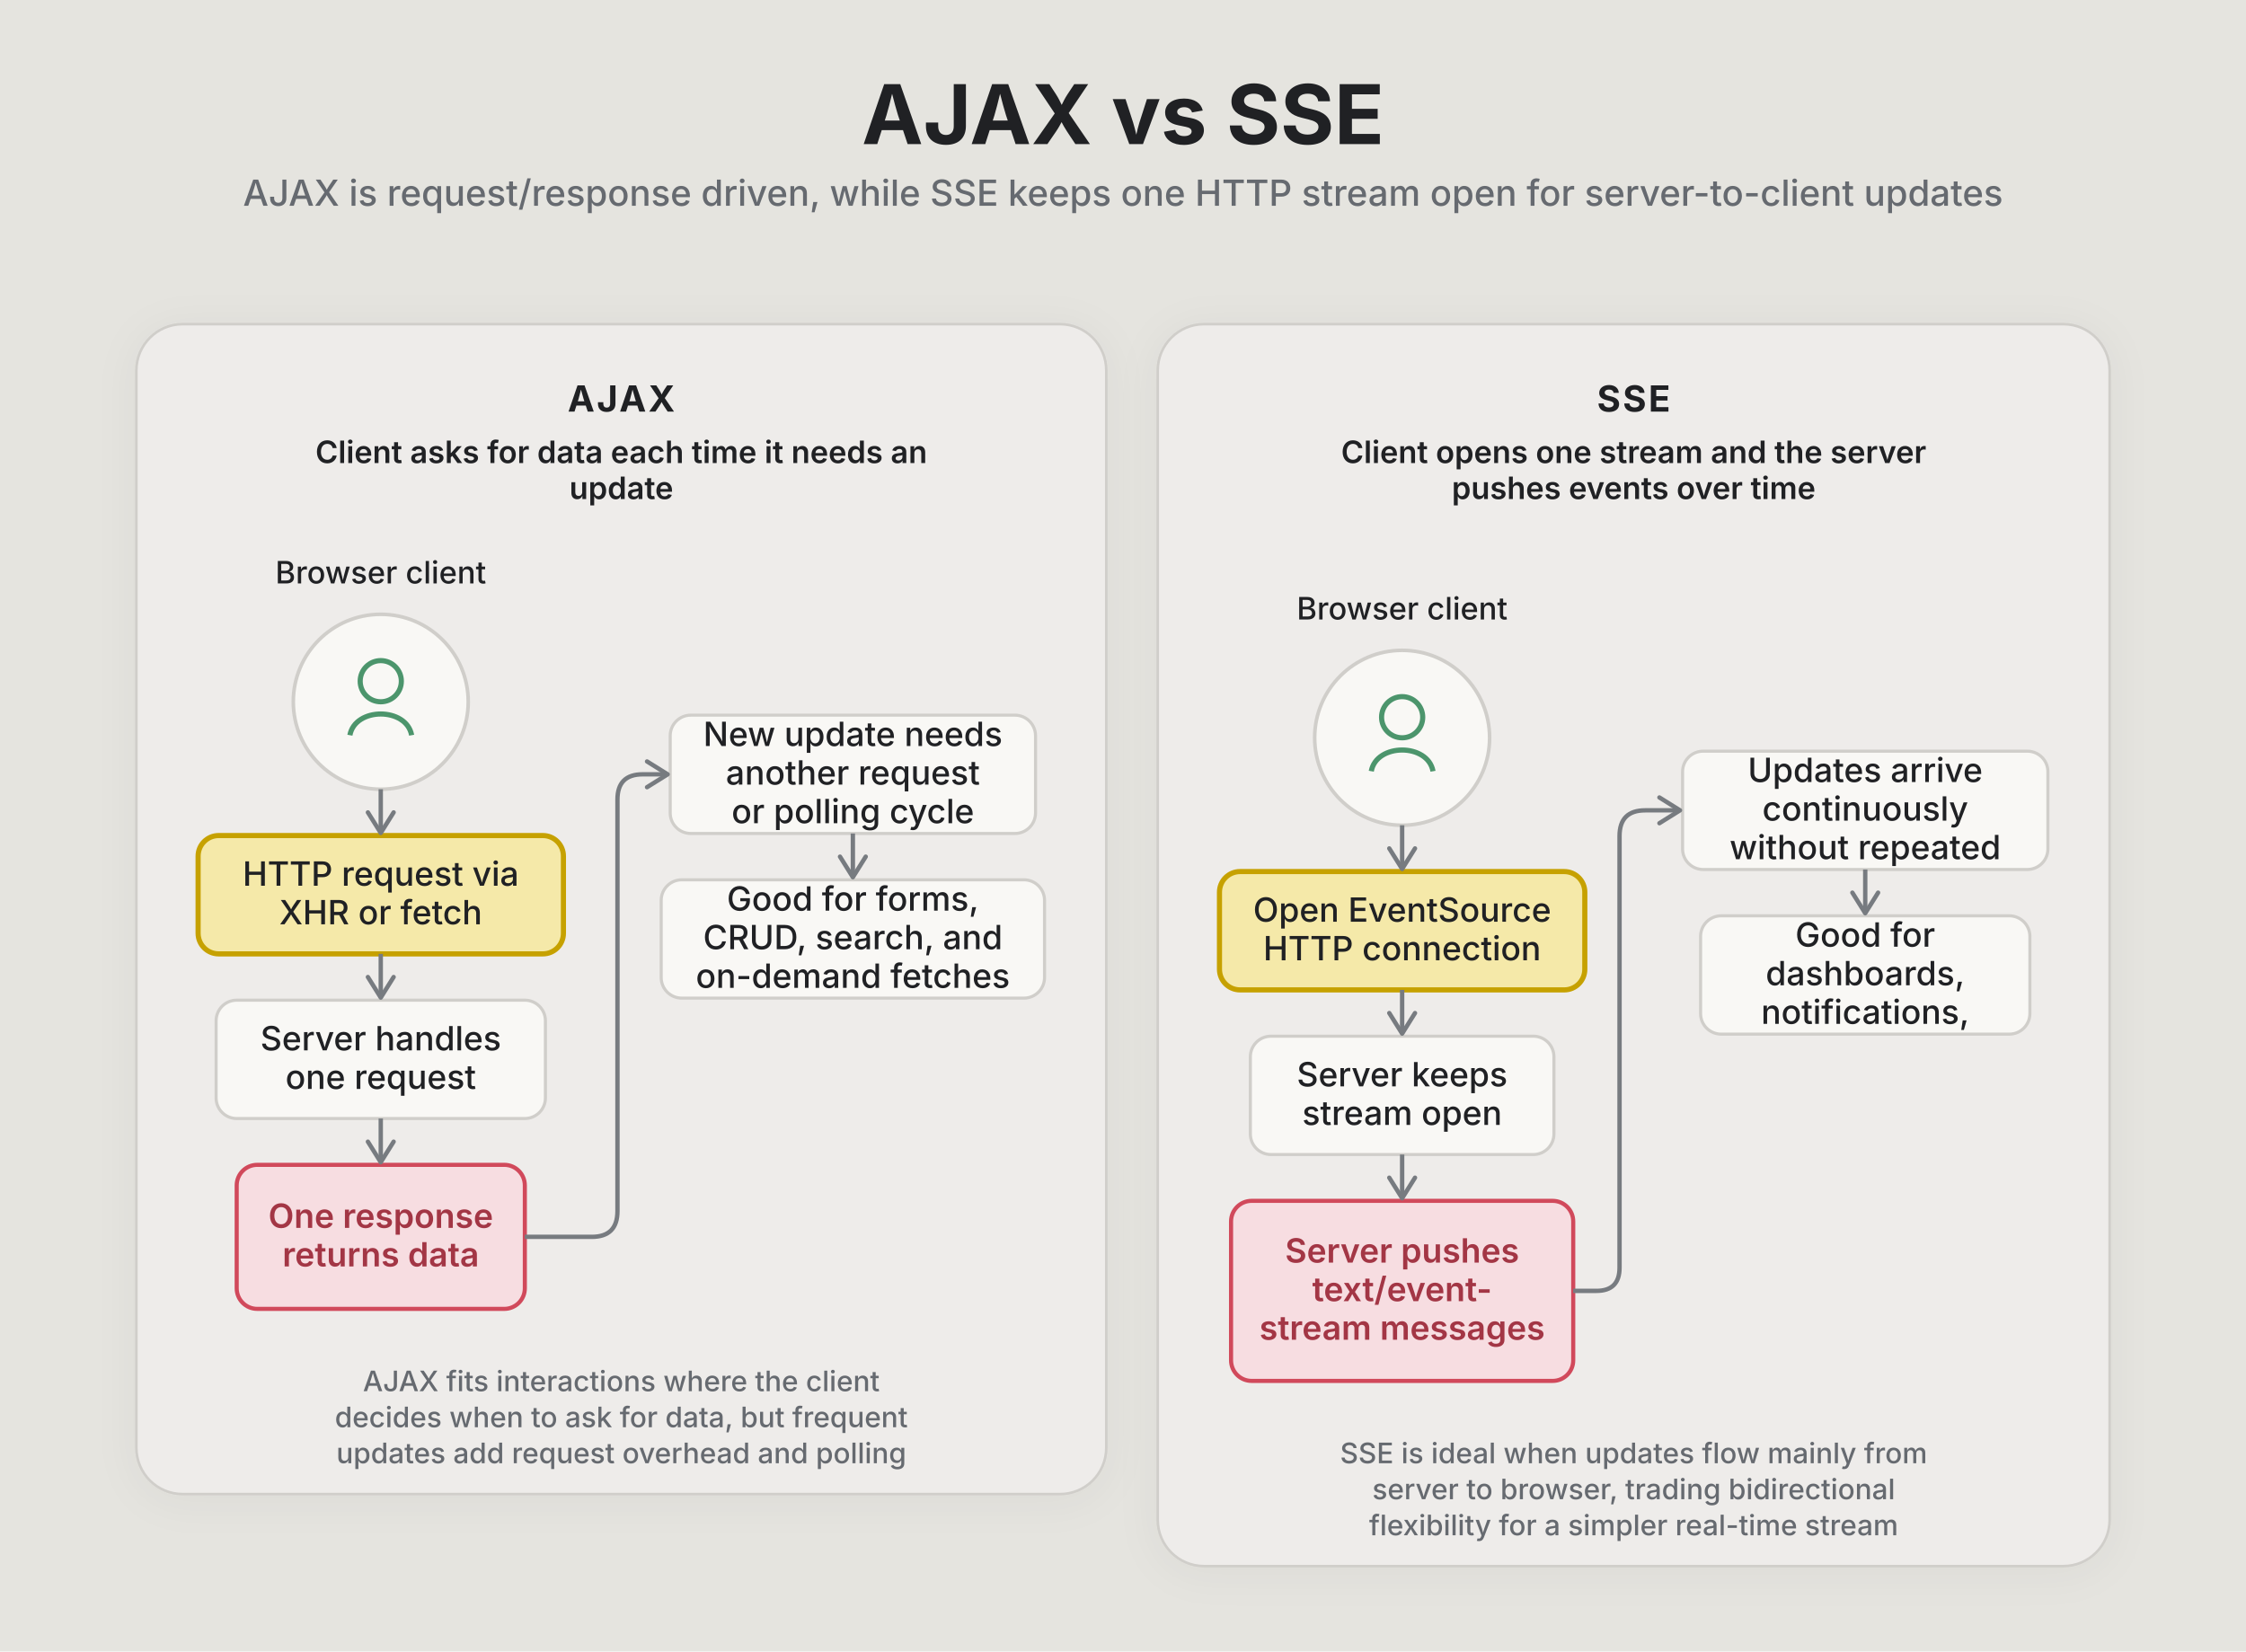
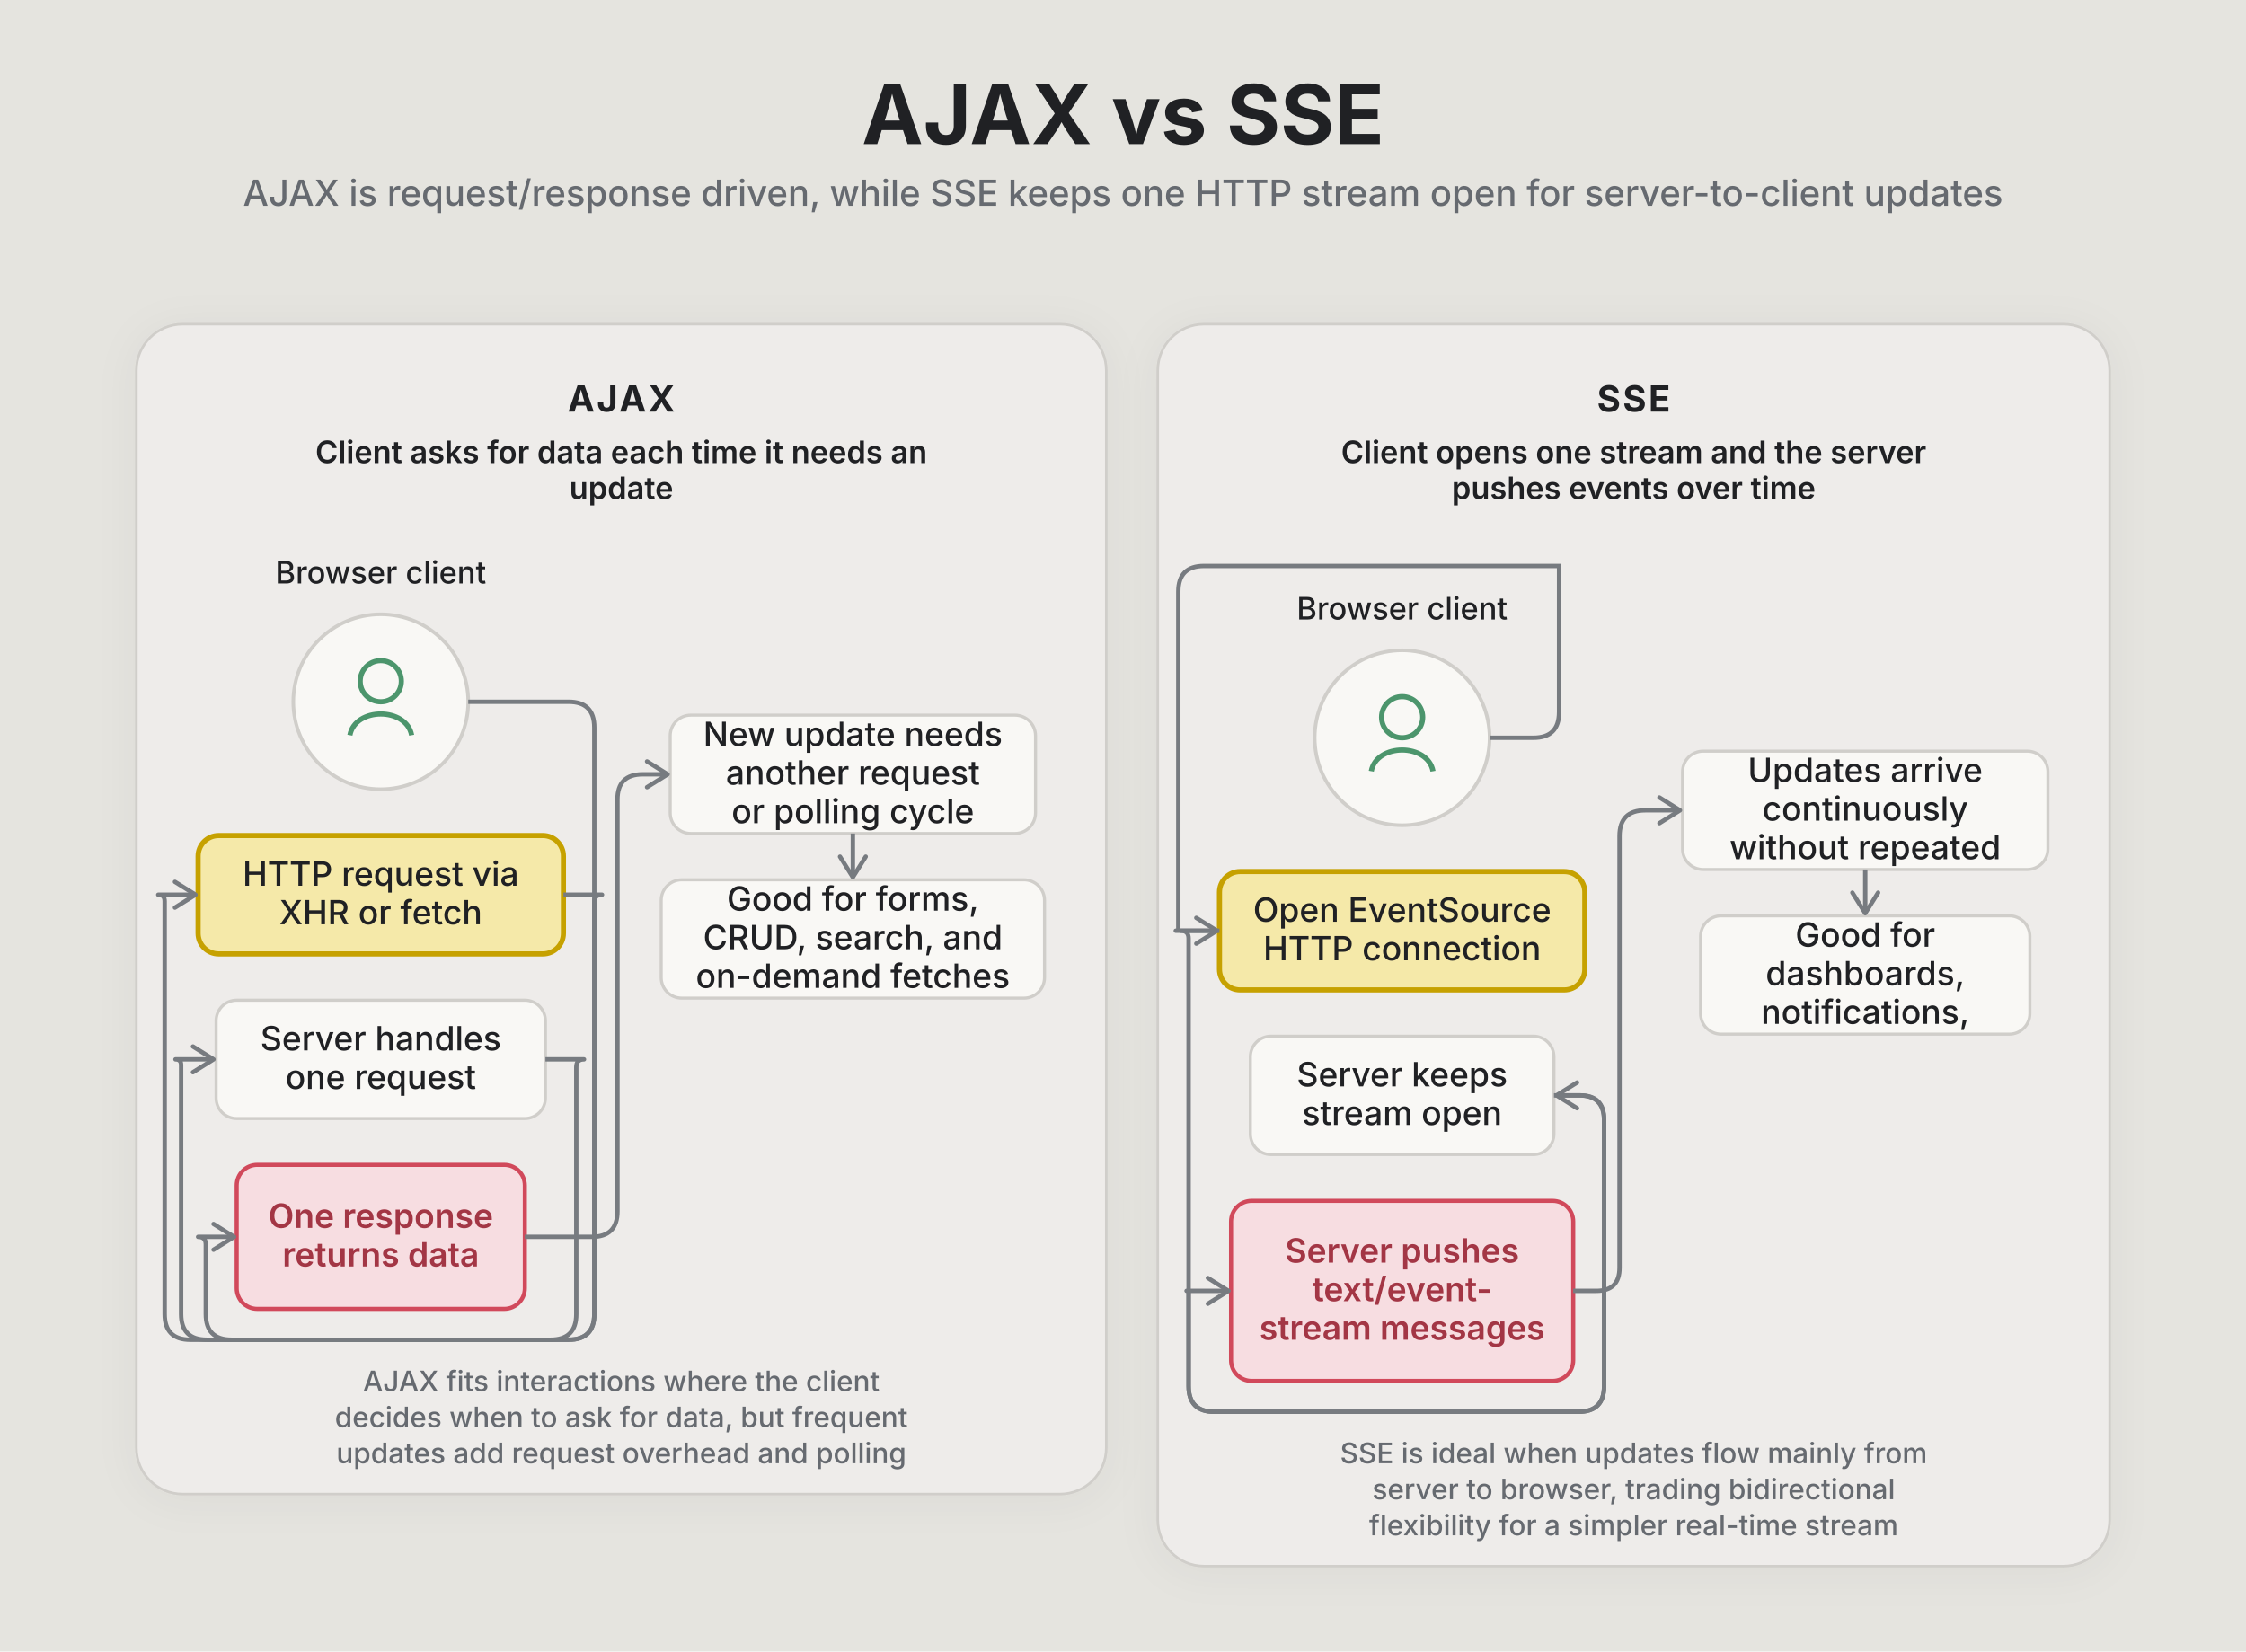
<svg xmlns="http://www.w3.org/2000/svg" width="873" height="642" viewBox="0 0 873 642" role="img" aria-label="AJAX vs SSE">
  <defs>
    <filter id="panelShadow" x="-10%" y="-10%" width="120%" height="140%">
      <feDropShadow dx="0" dy="2" stdDeviation="8" flood-color="rgba(0,0,0,0.05)" />
    </filter>
    <marker id="arrow-graphite-citrus" viewBox="0 0 11 12" markerWidth="11" markerHeight="12" refX="9.5" refY="6" orient="auto" markerUnits="userSpaceOnUse" overflow="visible">
      <path d="M 1.5 1.0 L 9.5 6 L 1.5 11.0" fill="none" stroke="#777B80" stroke-width="1.7" stroke-linecap="round" stroke-linejoin="round" />
    </marker>
  </defs>
  <rect width="873" height="642" fill="#E5E4DF" />
  <text x="436.5" y="56" text-anchor="middle" font-family="Inter, ui-sans-serif, system-ui, sans-serif" font-size="32" font-weight="700" fill="#202124">AJAX vs SSE</text>
  <text x="436.5" y="80" text-anchor="middle" font-family="Inter, ui-sans-serif, system-ui, sans-serif" font-size="14" font-weight="500" fill="#666A70">AJAX is request/response driven, while SSE keeps one HTTP stream open for server-to-client updates</text>
  <rect x="53.0" y="126.0" width="377.0" height="454.8" rx="18" fill="#EEECEA" stroke="#D0CECA" filter="url(#panelShadow)" />
  <text x="241.5" y="160.0" text-anchor="middle" font-family="Inter, ui-sans-serif, system-ui, sans-serif" font-size="14" font-weight="700" letter-spacing="0.06em" fill="#202124">AJAX</text>
  <text x="241.5" y="180.0" text-anchor="middle" font-family="Inter, ui-sans-serif, system-ui, sans-serif" font-size="12" font-weight="600" fill="#202124">Client asks for data each time it needs an</text>
  <text x="241.5" y="194.0" text-anchor="middle" font-family="Inter, ui-sans-serif, system-ui, sans-serif" font-size="12" font-weight="600" fill="#202124">update</text>
  <text x="241.5" y="540.8" text-anchor="middle" font-family="Inter, ui-sans-serif, system-ui, sans-serif" font-size="11" font-weight="500" fill="#666A70">AJAX fits interactions where the client</text>
  <text x="241.5" y="554.8" text-anchor="middle" font-family="Inter, ui-sans-serif, system-ui, sans-serif" font-size="11" font-weight="500" fill="#666A70">decides when to ask for data, but frequent</text>
  <text x="241.5" y="568.8" text-anchor="middle" font-family="Inter, ui-sans-serif, system-ui, sans-serif" font-size="11" font-weight="500" fill="#666A70">updates add request overhead and polling</text>
  <rect x="450.0" y="126.0" width="370.0" height="482.8" rx="18" fill="#EEECEA" stroke="#D0CECA" filter="url(#panelShadow)" />
  <text x="635.0" y="160.0" text-anchor="middle" font-family="Inter, ui-sans-serif, system-ui, sans-serif" font-size="14" font-weight="700" letter-spacing="0.06em" fill="#202124">SSE</text>
  <text x="635.0" y="180.0" text-anchor="middle" font-family="Inter, ui-sans-serif, system-ui, sans-serif" font-size="12" font-weight="600" fill="#202124">Client opens one stream and the server</text>
  <text x="635.0" y="194.0" text-anchor="middle" font-family="Inter, ui-sans-serif, system-ui, sans-serif" font-size="12" font-weight="600" fill="#202124">pushes events over time</text>
  <text x="635.0" y="568.8" text-anchor="middle" font-family="Inter, ui-sans-serif, system-ui, sans-serif" font-size="11" font-weight="500" fill="#666A70">SSE is ideal when updates flow mainly from</text>
  <text x="635.0" y="582.8" text-anchor="middle" font-family="Inter, ui-sans-serif, system-ui, sans-serif" font-size="11" font-weight="500" fill="#666A70">server to browser, trading bidirectional</text>
  <text x="635.0" y="596.8" text-anchor="middle" font-family="Inter, ui-sans-serif, system-ui, sans-serif" font-size="11" font-weight="500" fill="#666A70">flexibility for a simpler real-time stream</text>
  <circle cx="148.0" cy="272.8" r="34.0" fill="#F9F8F5" stroke="#D0CECA" stroke-width="1.4" />
  <circle cx="148.0" cy="264.8" r="8" fill="none" stroke="#4C956C" stroke-width="2" />
  <path d="M 136.0 285.8 C 138.0 274.8, 158.0 274.8, 160.0 285.8" fill="none" stroke="#4C956C" stroke-width="2" />
  <text x="148.0" y="226.8" text-anchor="middle" font-family="Inter, ui-sans-serif, system-ui, sans-serif" font-size="12" font-weight="500" fill="#202124">Browser client</text>
  <circle cx="545.0" cy="286.8" r="34.0" fill="#F9F8F5" stroke="#D0CECA" stroke-width="1.4" />
  <circle cx="545.0" cy="278.8" r="8" fill="none" stroke="#4C956C" stroke-width="2" />
  <path d="M 533.0 299.8 C 535.0 288.8, 555.0 288.8, 557.0 299.8" fill="none" stroke="#4C956C" stroke-width="2" />
  <text x="545.0" y="240.8" text-anchor="middle" font-family="Inter, ui-sans-serif, system-ui, sans-serif" font-size="12" font-weight="500" fill="#202124">Browser client</text>
  <rect x="260.5" y="278.0" width="142.0" height="46.0" rx="8" fill="#F9F8F5" stroke="#D0CECA" stroke-width="1.2" />
  <text x="331.5" y="290.0" text-anchor="middle" font-family="Inter, ui-sans-serif, system-ui, sans-serif" font-size="13" font-weight="500" fill="#202124">New update needs</text>
  <text x="331.5" y="305.0" text-anchor="middle" font-family="Inter, ui-sans-serif, system-ui, sans-serif" font-size="13" font-weight="500" fill="#202124">another request</text>
  <text x="331.5" y="320.0" text-anchor="middle" font-family="Inter, ui-sans-serif, system-ui, sans-serif" font-size="13" font-weight="500" fill="#202124">or polling cycle</text>
  <rect x="654.0" y="292.0" width="142.0" height="46.0" rx="8" fill="#F9F8F5" stroke="#D0CECA" stroke-width="1.2" />
  <text x="725.0" y="304.0" text-anchor="middle" font-family="Inter, ui-sans-serif, system-ui, sans-serif" font-size="13" font-weight="500" fill="#202124">Updates arrive</text>
  <text x="725.0" y="319.0" text-anchor="middle" font-family="Inter, ui-sans-serif, system-ui, sans-serif" font-size="13" font-weight="500" fill="#202124">continuously</text>
  <text x="725.0" y="334.0" text-anchor="middle" font-family="Inter, ui-sans-serif, system-ui, sans-serif" font-size="13" font-weight="500" fill="#202124">without repeated</text>
  <rect x="77.0" y="324.8" width="142.0" height="46.0" rx="8" fill="#F5E9A9" stroke="#C6A100" stroke-width="2" />
  <text x="148.0" y="344.3" text-anchor="middle" font-family="Inter, ui-sans-serif, system-ui, sans-serif" font-size="13" font-weight="500" fill="#202124">HTTP request via</text>
  <text x="148.0" y="359.3" text-anchor="middle" font-family="Inter, ui-sans-serif, system-ui, sans-serif" font-size="13" font-weight="500" fill="#202124">XHR or fetch</text>
  <rect x="474.0" y="338.8" width="142.0" height="46.0" rx="8" fill="#F5E9A9" stroke="#C6A100" stroke-width="2" />
  <text x="545.0" y="358.3" text-anchor="middle" font-family="Inter, ui-sans-serif, system-ui, sans-serif" font-size="13" font-weight="500" fill="#202124">Open EventSource</text>
  <text x="545.0" y="373.3" text-anchor="middle" font-family="Inter, ui-sans-serif, system-ui, sans-serif" font-size="13" font-weight="500" fill="#202124">HTTP connection</text>
  <rect x="257.0" y="342.0" width="149.0" height="46.0" rx="8" fill="#F9F8F5" stroke="#D0CECA" stroke-width="1.2" />
  <text x="331.5" y="354.0" text-anchor="middle" font-family="Inter, ui-sans-serif, system-ui, sans-serif" font-size="13" font-weight="500" fill="#202124">Good for forms,</text>
  <text x="331.5" y="369.0" text-anchor="middle" font-family="Inter, ui-sans-serif, system-ui, sans-serif" font-size="13" font-weight="500" fill="#202124">CRUD, search, and</text>
  <text x="331.5" y="384.0" text-anchor="middle" font-family="Inter, ui-sans-serif, system-ui, sans-serif" font-size="13" font-weight="500" fill="#202124">on-demand fetches</text>
  <rect x="661.0" y="356.0" width="128.0" height="46.0" rx="8" fill="#F9F8F5" stroke="#D0CECA" stroke-width="1.2" />
  <text x="725.0" y="368.0" text-anchor="middle" font-family="Inter, ui-sans-serif, system-ui, sans-serif" font-size="13" font-weight="500" fill="#202124">Good for</text>
  <text x="725.0" y="383.0" text-anchor="middle" font-family="Inter, ui-sans-serif, system-ui, sans-serif" font-size="13" font-weight="500" fill="#202124">dashboards,</text>
  <text x="725.0" y="398.0" text-anchor="middle" font-family="Inter, ui-sans-serif, system-ui, sans-serif" font-size="13" font-weight="500" fill="#202124">notifications,</text>
  <rect x="84.0" y="388.8" width="128.0" height="46.0" rx="8" fill="#F9F8F5" stroke="#D0CECA" stroke-width="1.2" />
  <text x="148.0" y="408.3" text-anchor="middle" font-family="Inter, ui-sans-serif, system-ui, sans-serif" font-size="13" font-weight="500" fill="#202124">Server handles</text>
  <text x="148.0" y="423.3" text-anchor="middle" font-family="Inter, ui-sans-serif, system-ui, sans-serif" font-size="13" font-weight="500" fill="#202124">one request</text>
  <rect x="486.0" y="402.8" width="118.0" height="46.0" rx="8" fill="#F9F8F5" stroke="#D0CECA" stroke-width="1.2" />
  <text x="545.0" y="422.3" text-anchor="middle" font-family="Inter, ui-sans-serif, system-ui, sans-serif" font-size="13" font-weight="500" fill="#202124">Server keeps</text>
  <text x="545.0" y="437.3" text-anchor="middle" font-family="Inter, ui-sans-serif, system-ui, sans-serif" font-size="13" font-weight="500" fill="#202124">stream open</text>
  <rect x="92.0" y="452.8" width="112.0" height="56.0" rx="8" fill="#F7DDE1" stroke="#D1495B" stroke-width="1.6" />
  <text x="148.0" y="477.3" text-anchor="middle" font-family="Inter, ui-sans-serif, system-ui, sans-serif" font-size="13" font-weight="600" fill="#A33645">One response</text>
  <text x="148.0" y="492.3" text-anchor="middle" font-family="Inter, ui-sans-serif, system-ui, sans-serif" font-size="13" font-weight="600" fill="#A33645">returns data</text>
  <rect x="478.5" y="466.8" width="133.0" height="70.0" rx="8" fill="#F7DDE1" stroke="#D1495B" stroke-width="1.6" />
  <text x="545.0" y="490.8" text-anchor="middle" font-family="Inter, ui-sans-serif, system-ui, sans-serif" font-size="13" font-weight="600" fill="#A33645">Server pushes</text>
  <text x="545.0" y="505.8" text-anchor="middle" font-family="Inter, ui-sans-serif, system-ui, sans-serif" font-size="13" font-weight="600" fill="#A33645">text/event-</text>
  <text x="545.0" y="520.8" text-anchor="middle" font-family="Inter, ui-sans-serif, system-ui, sans-serif" font-size="13" font-weight="600" fill="#A33645">stream messages</text>
-   <path d="M 148.0 306.8 L 148.0 323.8" fill="none" stroke="#777B80" stroke-width="1.7" marker-end="url(#arrow-graphite-citrus)" />
-   <path d="M 148.0 370.8 L 148.0 387.8" fill="none" stroke="#777B80" stroke-width="1.7" marker-end="url(#arrow-graphite-citrus)" />
-   <path d="M 148.0 434.8 L 148.0 451.8" fill="none" stroke="#777B80" stroke-width="1.7" marker-end="url(#arrow-graphite-citrus)" />
+   <path d="M 182.0 272.8 L 221.0 272.8 Q 231.0 272.8 231.0 282.8 L 231.0 510.8 Q 231.0 520.8 221.0 520.8 L 74.0 520.8 Q 64.0 520.8 64.0 510.8 L 64.0 350.3 Q 64.0 347.8 61.5 347.8 L 61.5 347.8 Q 59.0 347.8 61.5 347.8 L 76.0 347.8" fill="none" stroke="#777B80" stroke-width="1.7" marker-end="url(#arrow-graphite-citrus)" />
+   <path d="M 219.0 347.8 L 234.0 347.8 Q 237.0 347.8 234.0 347.8 L 234.0 347.8 Q 231.0 347.8 231.0 350.8 L 231.0 510.8 Q 231.0 520.8 221.0 520.8 L 80.4 520.8 Q 70.4 520.8 70.4 510.8 L 70.4 414.0 Q 70.4 411.8 68.2 411.8 L 68.2 411.8 Q 66.0 411.8 68.2 411.8 L 83.0 411.8" fill="none" stroke="#777B80" stroke-width="1.7" marker-end="url(#arrow-graphite-citrus)" />
+   <path d="M 212.0 411.8 L 227.0 411.8 Q 230.0 411.8 227.0 411.8 L 227.0 411.8 Q 224.0 411.8 224.0 414.8 L 224.0 510.8 Q 224.0 520.8 214.0 520.8 L 90.0 520.8 Q 80.0 520.8 80.0 510.8 L 80.0 483.8 Q 80.0 480.8 77.0 480.8 L 77.0 480.8 Q 74.0 480.8 77.0 480.8 L 91.0 480.8" fill="none" stroke="#777B80" stroke-width="1.7" marker-end="url(#arrow-graphite-citrus)" />
  <path d="M 204.0 480.8 L 230.0 480.8 Q 240.0 480.8 240.0 470.8 L 240.0 310.8 Q 240.0 301.0 249.8 301.0 L 259.5 301.0" fill="none" stroke="#777B80" stroke-width="1.7" marker-end="url(#arrow-graphite-citrus)" />
  <path d="M 331.5 324.0 L 331.5 341.0" fill="none" stroke="#777B80" stroke-width="1.7" marker-end="url(#arrow-graphite-citrus)" />
-   <path d="M 545.0 320.8 L 545.0 337.8" fill="none" stroke="#777B80" stroke-width="1.7" marker-end="url(#arrow-graphite-citrus)" />
-   <path d="M 545.0 384.8 L 545.0 401.8" fill="none" stroke="#777B80" stroke-width="1.7" marker-end="url(#arrow-graphite-citrus)" />
-   <path d="M 545.0 448.8 L 545.0 465.8" fill="none" stroke="#777B80" stroke-width="1.7" marker-end="url(#arrow-graphite-citrus)" />
+   <path d="M 579.0 286.8 L 596.0 286.8 Q 606.0 286.8 606.0 276.8 L 606.0 220.0 Q 606.0 220.0 606.0 220.0 L 468.0 220.0 Q 458.0 220.0 458.0 230.0 L 458.0 360.8 Q 458.0 361.8 457.0 361.8 L 457.0 361.8 Q 456.0 361.8 457.0 361.8 L 473.0 361.8" fill="none" stroke="#777B80" stroke-width="1.7" marker-end="url(#arrow-graphite-citrus)" />
+   <path d="M 474.0 361.8 L 459.0 361.8 Q 456.0 361.8 459.0 361.8 L 459.0 361.8 Q 462.0 361.8 462.0 364.8 L 462.0 538.8 Q 462.0 548.8 472.0 548.8 L 613.5 548.8 Q 623.5 548.8 623.5 538.8 L 623.5 435.1 Q 623.5 425.8 614.2 425.8 L 605.0 425.8" fill="none" stroke="#777B80" stroke-width="1.7" marker-end="url(#arrow-graphite-citrus)" />
+   <path d="M 604.0 425.8 L 613.8 425.8 Q 623.5 425.8 623.5 435.6 L 623.5 538.8 Q 623.5 548.8 613.5 548.8 L 472.0 548.8 Q 462.0 548.8 462.0 538.8 L 462.0 502.6 Q 462.0 501.8 461.2 501.8 L 461.2 501.8 Q 460.5 501.8 461.2 501.8 L 477.5 501.8" fill="none" stroke="#777B80" stroke-width="1.7" marker-end="url(#arrow-graphite-citrus)" />
  <path d="M 611.5 501.8 L 620.5 501.8 Q 629.5 501.8 629.5 492.8 L 629.5 325.0 Q 629.5 315.0 639.5 315.0 L 653.0 315.0" fill="none" stroke="#777B80" stroke-width="1.7" marker-end="url(#arrow-graphite-citrus)" />
  <path d="M 725.0 338.0 L 725.0 355.0" fill="none" stroke="#777B80" stroke-width="1.7" marker-end="url(#arrow-graphite-citrus)" />
</svg>
